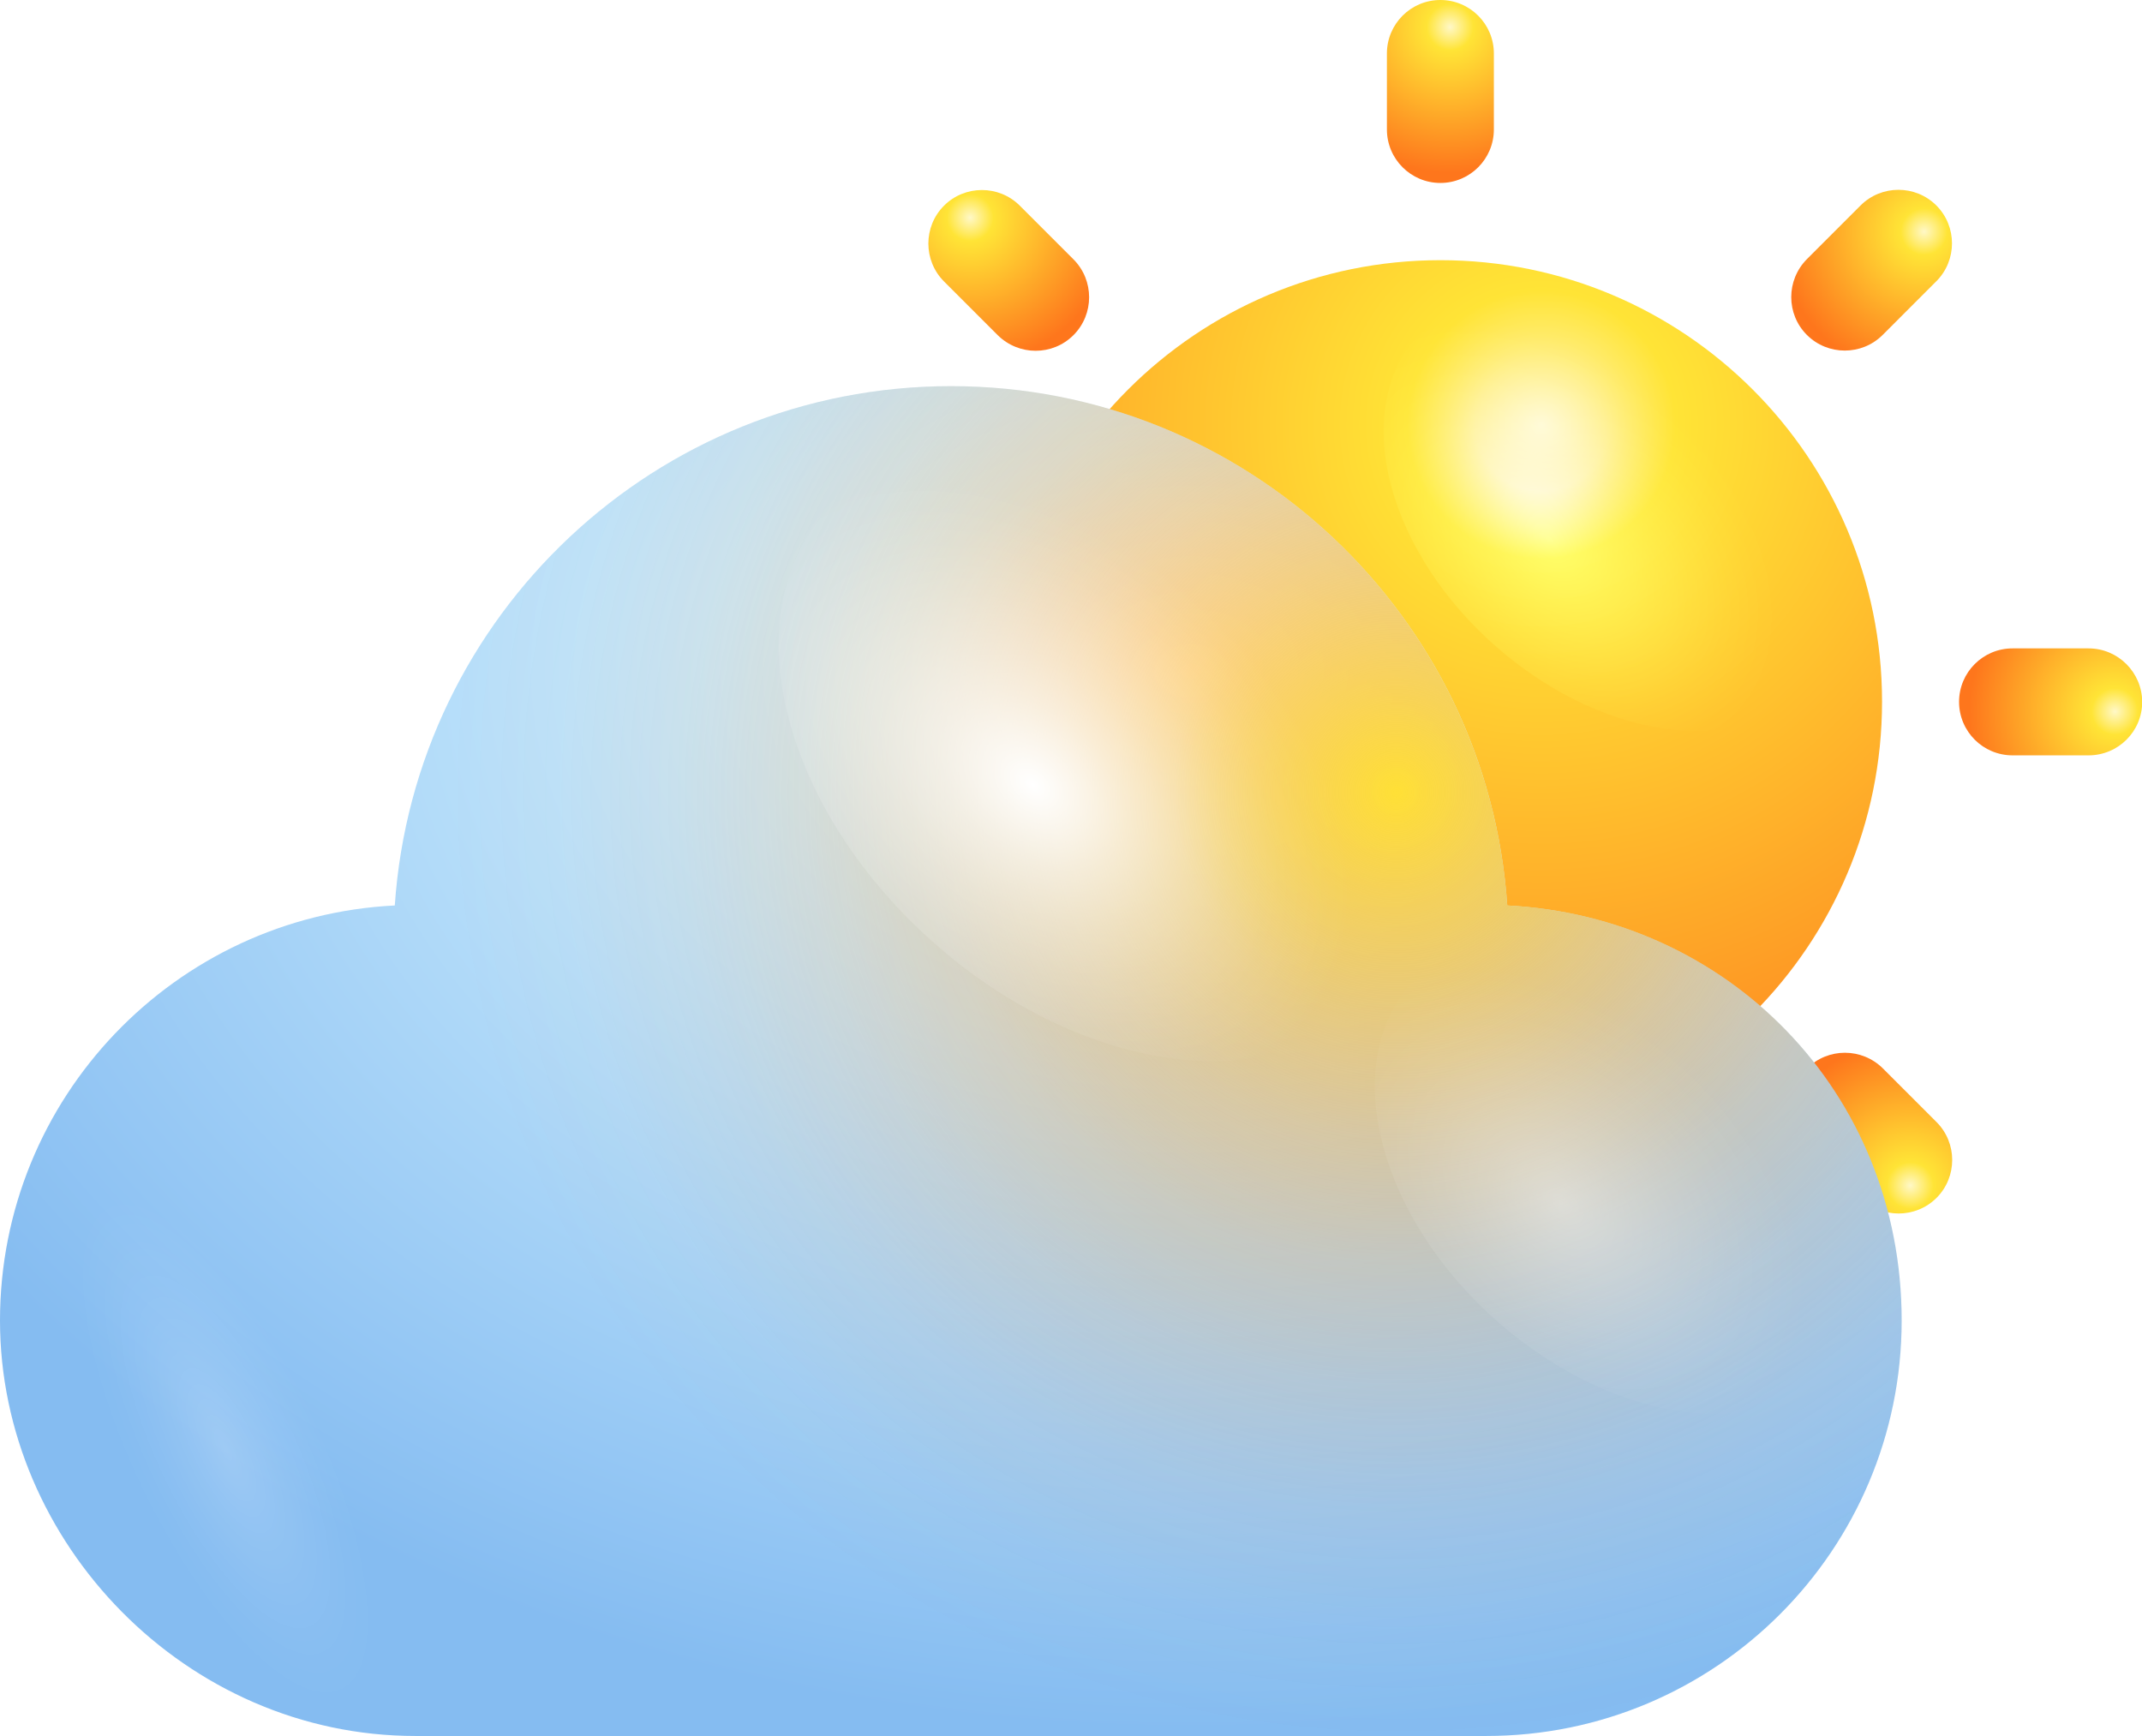
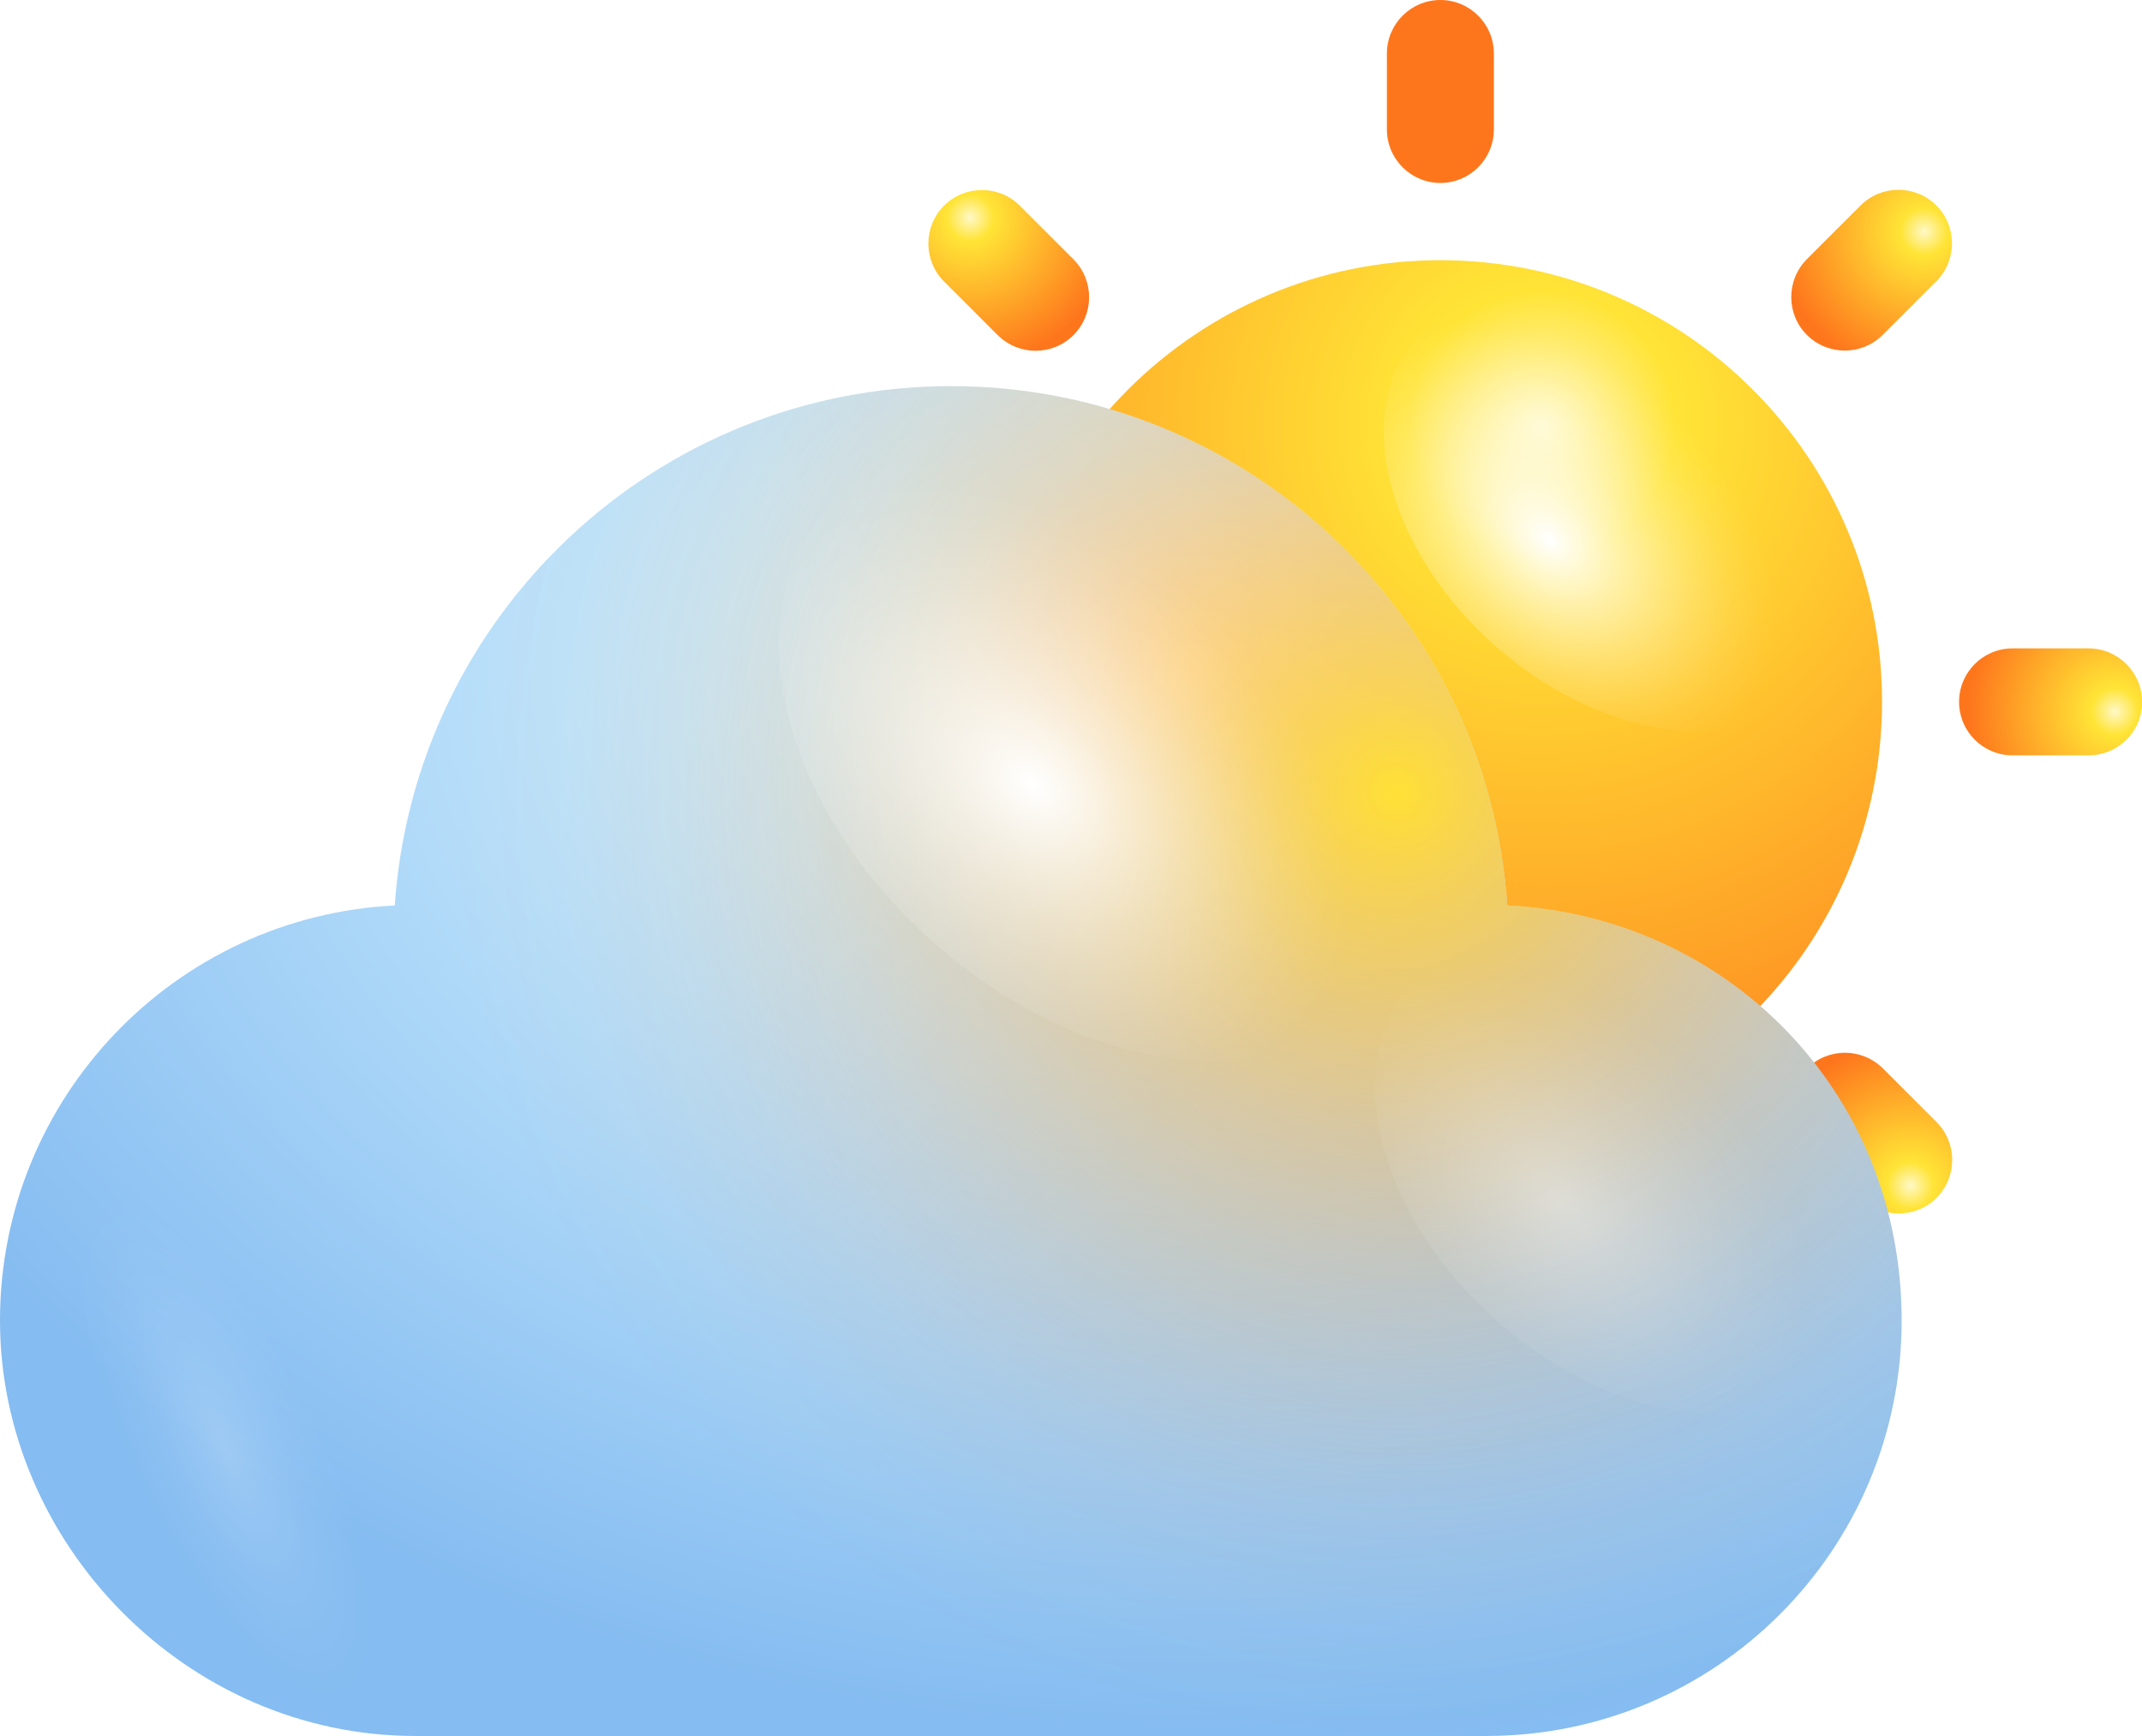
<svg xmlns="http://www.w3.org/2000/svg" xmlns:xlink="http://www.w3.org/1999/xlink" viewBox="0 0 103.74 84.07">
-   <defs>
-     <style>
-       .cls-1 {
-         fill: url(#radial-gradient-10);
-       }
- 
-       .cls-2 {
-         fill: url(#radial-gradient-2);
-       }
- 
-       .cls-2, .cls-3, .cls-4, .cls-5, .cls-6 {
-         mix-blend-mode: overlay;
-       }
- 
-       .cls-7 {
-         fill: url(#radial-gradient-9);
-       }
- 
-       .cls-3 {
-         fill: url(#radial-gradient-14);
-       }
- 
-       .cls-3, .cls-4 {
-         opacity: .4;
-       }
- 
-       .cls-8 {
-         fill: url(#radial-gradient-5);
-       }
- 
-       .cls-9 {
-         fill: url(#radial-gradient);
-       }
- 
-       .cls-10 {
-         fill: url(#radial-gradient-3);
-       }
- 
-       .cls-11 {
-         isolation: isolate;
-       }
- 
-       .cls-12 {
-         fill: url(#radial-gradient-11);
-       }
- 
-       .cls-13 {
-         fill: url(#radial-gradient-8);
-       }
- 
-       .cls-14 {
-         fill: url(#radial-gradient-4);
-       }
- 
-       .cls-15 {
-         fill: url(#radial-gradient-12);
-       }
- 
-       .cls-4 {
-         fill: url(#Degradado_sin_nombre_34);
-       }
- 
-       .cls-5 {
-         fill: url(#Degradado_sin_nombre_34-2);
-         opacity: .2;
-       }
- 
-       .cls-16 {
-         fill: url(#radial-gradient-6);
-       }
- 
-       .cls-17 {
-         fill: url(#radial-gradient-7);
-       }
- 
-       .cls-6 {
-         fill: url(#radial-gradient-13);
-       }
-     </style>
-     <radialGradient id="radial-gradient" cx="-405.06" cy="20.57" fx="-405.06" fy="20.57" r="40.6" gradientTransform="translate(-330.41) rotate(-180) scale(1 -1)" gradientUnits="userSpaceOnUse">
-       <stop offset="0" stop-color="#fff8c7" />
-       <stop offset=".16" stop-color="#ffe436" />
-       <stop offset="1" stop-color="#fe761c" />
-     </radialGradient>
-     <radialGradient id="radial-gradient-2" cx="803.97" cy="-1708.67" fx="803.97" fy="-1708.67" r="6.09" gradientTransform="translate(-2012.83 -3145.5) rotate(126.03) scale(1.43 2.08) skewX(-4.38)" gradientUnits="userSpaceOnUse">
-       <stop offset="0" stop-color="#fff" />
-       <stop offset=".1" stop-color="#fff" stop-opacity=".85" />
-       <stop offset=".29" stop-color="#fff" stop-opacity=".59" />
-       <stop offset=".47" stop-color="#fff" stop-opacity=".38" />
-       <stop offset=".63" stop-color="#fff" stop-opacity=".22" />
-       <stop offset=".78" stop-color="#fff" stop-opacity=".1" />
-       <stop offset=".91" stop-color="#fff" stop-opacity=".03" />
-       <stop offset="1" stop-color="#fff" stop-opacity="0" />
-     </radialGradient>
-     <radialGradient id="Degradado_sin_nombre_34" data-name="Degradado sin nombre 34" cx="-3175.16" cy="3443.95" fx="-3175.16" fy="3443.95" r="5.88" gradientTransform="translate(-4427.15 -941.49) rotate(-136.79) scale(1.61 .68) skewX(11.83)" gradientUnits="userSpaceOnUse">
-       <stop offset="0" stop-color="#fff" />
-       <stop offset=".1" stop-color="#fff" stop-opacity=".85" />
-       <stop offset=".29" stop-color="#fff" stop-opacity=".59" />
-       <stop offset=".47" stop-color="#fff" stop-opacity=".38" />
-       <stop offset=".63" stop-color="#fff" stop-opacity=".22" />
-       <stop offset=".78" stop-color="#fff" stop-opacity=".1" />
-       <stop offset=".91" stop-color="#fff" stop-opacity=".03" />
-       <stop offset="1" stop-color="#fff" stop-opacity="0" />
-     </radialGradient>
-     <radialGradient id="radial-gradient-3" cx="70.23" cy="1.31" fx="70.23" fy="1.31" r="7.06" gradientTransform="matrix(1,0,0,1,0,0)" xlink:href="#radial-gradient" />
-     <radialGradient id="radial-gradient-4" cx="559.79" cy="-76.12" fx="559.79" fy="-76.12" r="7.06" gradientTransform="translate(-295.02 460.2) rotate(-45)" xlink:href="#radial-gradient" />
-     <radialGradient id="radial-gradient-5" cx="960.62" cy="215.12" fx="960.62" fy="215.12" r="7.06" gradientTransform="translate(-178.04 994.14) rotate(-90)" xlink:href="#radial-gradient" />
-     <radialGradient id="radial-gradient-6" cx="1038.21" cy="704.68" fx="1038.21" fy="704.68" r="7.06" gradientTransform="translate(282.15 1289.16) rotate(-135)" xlink:href="#radial-gradient" />
-     <radialGradient id="radial-gradient-7" cx="746.81" cy="1105.52" fx="746.81" fy="1105.52" r="7.06" gradientTransform="translate(816.09 1172.18) rotate(-180)" xlink:href="#radial-gradient" />
-     <radialGradient id="radial-gradient-8" cx="257.41" cy="1183.11" fx="257.41" fy="1183.11" r="7.06" gradientTransform="translate(1111.12 711.98) rotate(135)" xlink:href="#radial-gradient" />
-     <radialGradient id="radial-gradient-9" cx="-143.59" cy="891.71" fx="-143.59" fy="891.71" r="7.06" gradientTransform="translate(994.14 178.04) rotate(90)" xlink:href="#radial-gradient" />
-     <radialGradient id="radial-gradient-10" cx="-221.01" cy="402.31" fx="-221.01" fy="402.31" r="7.06" gradientTransform="translate(533.94 -116.98) rotate(45)" xlink:href="#radial-gradient" />
-     <radialGradient id="radial-gradient-11" cx="57.67" cy="32.48" fx="57.67" fy="32.48" r="70.26" gradientTransform="translate(115.34 56.21) rotate(-180) scale(1 .73)" gradientUnits="userSpaceOnUse">
-       <stop offset="0" stop-color="#fff" />
-       <stop offset=".2" stop-color="#d5f3ff" />
-       <stop offset="1" stop-color="#85bcf1" />
-     </radialGradient>
-     <radialGradient id="radial-gradient-12" cx="67.63" cy="38.37" fx="67.63" fy="38.37" r="59.73" gradientUnits="userSpaceOnUse">
-       <stop offset="0" stop-color="#ffe036" />
-       <stop offset=".08" stop-color="#fecb30" stop-opacity=".81" />
-       <stop offset=".18" stop-color="#fcb52b" stop-opacity=".6" />
-       <stop offset=".28" stop-color="#fca126" stop-opacity=".41" />
-       <stop offset=".38" stop-color="#fb9122" stop-opacity=".26" />
-       <stop offset=".48" stop-color="#fa851f" stop-opacity=".15" />
-       <stop offset=".58" stop-color="#fa7c1d" stop-opacity=".07" />
-       <stop offset=".68" stop-color="#fa771c" stop-opacity=".02" />
-       <stop offset=".77" stop-color="#fa761c" stop-opacity="0" />
-     </radialGradient>
-     <radialGradient id="radial-gradient-13" cx="821.45" cy="-1702.31" fx="821.45" fy="-1702.31" r="8.48" xlink:href="#radial-gradient-2" />
-     <radialGradient id="radial-gradient-14" cx="821.19" cy="-1717.97" fx="821.19" fy="-1717.97" r="6.66" xlink:href="#radial-gradient-2" />
-     <radialGradient id="Degradado_sin_nombre_34-2" data-name="Degradado sin nombre 34" cx="10.94" cy="70.23" fx="10.94" fy="70.23" r="4.87" gradientTransform="translate(-87.6 -109.24) rotate(-25.71) scale(1 2.91)" xlink:href="#Degradado_sin_nombre_34" />
-   </defs>
-   <g class="cls-11">
-     <g id="Layer_2">
-       <g id="OBJECTS">
-         <g>
-           <g>
-             <path class="cls-9" d="M48.37,33.98c0,11.81,9.58,21.39,21.39,21.39s21.39-9.58,21.39-21.39-9.58-21.38-21.39-21.38-21.39,9.57-21.39,21.38Z" />
-             <g>
-               <path class="cls-2" d="M73.01,31.78c-5.45-4.42-7.58-11.15-4.75-15.03,2.82-3.88,9.53-3.45,14.98.97,5.45,4.42,7.57,11.15,4.75,15.03-2.83,3.88-9.53,3.45-14.98-.97Z" />
-               <path class="cls-4" d="M50.85,38.71c.72-2.36,4.39-1.38,8.19,2.19,3.81,3.58,6.3,8.39,5.59,10.76-.72,2.36-4.39,1.39-8.2-2.19-3.8-3.58-6.3-8.39-5.59-10.76Z" />
-             </g>
-             <path class="cls-10" d="M72.35,6.27c0,1.43-1.16,2.59-2.59,2.59h0c-1.43,0-2.59-1.16-2.59-2.59v-3.68c0-1.43,1.16-2.59,2.59-2.59h0c1.43,0,2.59,1.16,2.59,2.59v3.68Z" />
-             <path class="cls-14" d="M51.99,12.56c1.01,1.01,1.01,2.66,0,3.67h0c-1.01,1.01-2.65,1.01-3.67,0l-2.6-2.6c-1.01-1.01-1.01-2.66,0-3.67h0c1.01-1.01,2.66-1.01,3.67,0l2.6,2.6Z" />
-             <path class="cls-8" d="M42.05,31.39c1.43,0,2.59,1.16,2.59,2.59h0c0,1.43-1.16,2.59-2.59,2.59h-3.68c-1.43,0-2.59-1.16-2.6-2.59h0c0-1.43,1.16-2.59,2.6-2.59h3.68Z" />
-             <path class="cls-16" d="M48.33,51.74c1.01-1.01,2.66-1.01,3.67,0h0c1.01,1.01,1.01,2.65,0,3.67l-2.6,2.6c-1.01,1.01-2.66,1.01-3.67,0h0c-1.01-1.01-1.01-2.66,0-3.67l2.6-2.6Z" />
-             <path class="cls-17" d="M67.16,61.69c0-1.43,1.16-2.59,2.59-2.59h0c1.43,0,2.59,1.16,2.59,2.59v3.68c0,1.43-1.16,2.59-2.59,2.59h0c-1.43,0-2.59-1.16-2.59-2.59v-3.68Z" />
-             <path class="cls-13" d="M87.52,55.41c-1.01-1.01-1.01-2.66,0-3.67h0c1.01-1.01,2.65-1.01,3.67,0l2.6,2.6c1.01,1.01,1.01,2.66,0,3.67h0c-1.01,1.01-2.66,1.01-3.67,0l-2.6-2.6Z" />
-             <path class="cls-7" d="M97.47,36.58c-1.43,0-2.59-1.16-2.59-2.59h0c0-1.43,1.16-2.59,2.59-2.59h3.68c1.43,0,2.59,1.16,2.6,2.59h0c0,1.43-1.16,2.59-2.6,2.59h-3.68Z" />
-             <path class="cls-1" d="M91.18,16.22c-1.01,1.01-2.66,1.01-3.67,0h0c-1.01-1.01-1.01-2.65,0-3.67l2.6-2.6c1.01-1.01,2.66-1.01,3.67,0h0c1.01,1.01,1.01,2.66,0,3.67l-2.6,2.6Z" />
-           </g>
-           <g>
-             <path class="cls-12" d="M73,43.85c-.96-14.05-12.65-25.15-26.94-25.15s-25.98,11.1-26.94,25.15C8.47,44.38,0,53.18,0,63.95s9.01,20.12,20.12,20.12h51.86c11.11,0,20.12-9.01,20.12-20.12s-8.47-19.57-19.11-20.1Z" />
-             <path class="cls-15" d="M73,43.85c-.96-14.05-12.65-25.15-26.94-25.15s-25.98,11.1-26.94,25.15C8.47,44.38,0,53.18,0,63.95s9.01,20.12,20.12,20.12h51.86c11.11,0,20.12-9.01,20.12-20.12s-8.47-19.57-19.11-20.1Z" />
-             <path class="cls-6" d="M46.06,46.36c-7.58-6.15-10.54-15.5-6.61-20.9,3.93-5.4,13.26-4.8,20.83,1.35,7.57,6.15,10.53,15.51,6.6,20.9-3.93,5.4-13.26,4.79-20.83-1.35Z" />
-             <path class="cls-3" d="M73.14,64.52c-5.95-4.83-8.28-12.19-5.19-16.43,3.09-4.24,10.42-3.77,16.37,1.06,5.95,4.83,8.27,12.19,5.19,16.43-3.09,4.25-10.42,3.77-16.37-1.06Z" />
-             <path class="cls-5" d="M14.39,65.19c-4.39-6.85-9.5-10.15-11.41-7.37-1.9,2.78.11,10.59,4.5,17.45,4.4,6.85,9.5,10.15,11.41,7.37,1.9-2.79-.11-10.59-4.5-17.45Z" />
-           </g>
-         </g>
-       </g>
-     </g>
-   </g>
+   <radialGradient id="a" cx="-405.06" cy="20.57" fx="-405.06" fy="20.57" gradientTransform="matrix(-1 0 0 1 -330.41 0)" gradientUnits="userSpaceOnUse" r="40.6">
+     <stop offset="0" stop-color="#fff8c7" />
+     <stop offset=".16" stop-color="#ffe436" />
+     <stop offset="1" stop-color="#fe761c" />
+   </radialGradient>
+   <linearGradient id="b">
+     <stop offset="0" stop-color="#fff" />
+     <stop offset=".1" stop-color="#fff" stop-opacity=".85" />
+     <stop offset=".29" stop-color="#fff" stop-opacity=".59" />
+     <stop offset=".47" stop-color="#fff" stop-opacity=".38" />
+     <stop offset=".63" stop-color="#fff" stop-opacity=".22" />
+     <stop offset=".78" stop-color="#fff" stop-opacity=".1" />
+     <stop offset=".91" stop-color="#fff" stop-opacity=".03" />
+     <stop offset="1" stop-color="#fff" stop-opacity="0" />
+   </linearGradient>
+   <radialGradient id="c" cx="803.97" cy="-1708.67" fx="803.97" fy="-1708.67" gradientTransform="matrix(-.8411385 1.156454 -1.617688 -1.312052 -2012.83 -3145.5)" gradientUnits="userSpaceOnUse" r="6.09" xlink:href="#b" />
+   <radialGradient id="d" cx="-3175.16" cy="3443.95" fx="-3175.16" fy="3443.95" gradientTransform="matrix(-1.173447 -1.102326 .2197914 -.7265077 -4427.15 -941.49)" gradientUnits="userSpaceOnUse" r="5.88" xlink:href="#b" />
+   <radialGradient id="e" cx="70.23" cy="1.31" fx="70.23" fy="1.31" r="7.06" xlink:href="#a" />
+   <radialGradient id="f" cx="559.79" cy="-76.12" fx="559.79" fy="-76.12" gradientTransform="matrix(.7071068 -.7071068 .7071068 .7071068 -295.02 460.2)" r="7.06" xlink:href="#a" />
+   <radialGradient id="g" cx="960.62" cy="215.12" fx="960.62" fy="215.12" gradientTransform="matrix(0 -1 1 0 -178.04 994.14)" r="7.06" xlink:href="#a" />
+   <radialGradient id="h" cx="1038.21" cy="704.68" fx="1038.21" fy="704.68" gradientTransform="matrix(-.7071068 -.7071068 .7071068 -.7071068 282.15 1289.16)" r="7.06" xlink:href="#a" />
+   <radialGradient id="i" cx="746.81" cy="1105.52" fx="746.81" fy="1105.52" gradientTransform="matrix(-1 0 0 -1 816.09 1172.18)" r="7.06" xlink:href="#a" />
+   <radialGradient id="j" cx="257.41" cy="1183.11" fx="257.41" fy="1183.11" gradientTransform="matrix(-.7071068 .7071068 -.7071068 -.7071068 1111.12 711.98)" r="7.06" xlink:href="#a" />
+   <radialGradient id="k" cx="-143.59" cy="891.71" fx="-143.59" fy="891.71" gradientTransform="matrix(0 1 -1 0 994.14 178.04)" r="7.06" xlink:href="#a" />
+   <radialGradient id="l" cx="-221.01" cy="402.31" fx="-221.01" fy="402.31" gradientTransform="matrix(.7071068 .7071068 -.7071068 .7071068 533.94 -116.98)" r="7.06" xlink:href="#a" />
+   <radialGradient id="m" cx="57.67" cy="32.48" gradientTransform="matrix(-1 0 0 -.73 115.34 56.21)" gradientUnits="userSpaceOnUse" r="70.26">
+     <stop offset="0" stop-color="#fff" />
+     <stop offset=".2" stop-color="#d5f3ff" />
+     <stop offset="1" stop-color="#85bcf1" />
+   </radialGradient>
+   <radialGradient id="n" cx="67.63" cy="38.37" gradientUnits="userSpaceOnUse" r="59.73">
+     <stop offset="0" stop-color="#ffe036" />
+     <stop offset=".08" stop-color="#fecb30" stop-opacity=".81" />
+     <stop offset=".18" stop-color="#fcb52b" stop-opacity=".6" />
+     <stop offset=".28" stop-color="#fca126" stop-opacity=".41" />
+     <stop offset=".38" stop-color="#fb9122" stop-opacity=".26" />
+     <stop offset=".48" stop-color="#fa851f" stop-opacity=".15" />
+     <stop offset=".58" stop-color="#fa7c1d" stop-opacity=".07" />
+     <stop offset=".68" stop-color="#fa771c" stop-opacity=".02" />
+     <stop offset=".77" stop-color="#fa761c" stop-opacity="0" />
+   </radialGradient>
+   <radialGradient id="o" cx="821.45" cy="-1702.31" fx="821.45" fy="-1702.31" r="8.48" xlink:href="#c" />
+   <radialGradient id="p" cx="821.19" cy="-1717.97" fx="821.19" fy="-1717.97" r="6.66" xlink:href="#c" />
+   <radialGradient id="q" cx="10.94" cy="70.23" fx="10.94" fy="70.23" gradientTransform="matrix(.9010013 -.4338164 1.262406 2.621914 -87.6 -109.24)" r="4.87" xlink:href="#d" />
+   <path d="m48.37 33.98c0 11.81 9.58 21.39 21.39 21.39s21.39-9.58 21.39-21.39-9.58-21.38-21.39-21.38-21.39 9.57-21.39 21.38z" fill="url(#a)" />
+   <path d="m73.01 31.78c-5.45-4.42-7.58-11.15-4.75-15.03 2.82-3.88 9.53-3.45 14.98.97s7.57 11.15 4.75 15.03c-2.83 3.88-9.53 3.45-14.98-.97z" fill="url(#c)" />
+   <path d="m50.85 38.71c.72-2.36 4.39-1.38 8.19 2.19 3.81 3.58 6.3 8.39 5.59 10.76-.72 2.36-4.39 1.39-8.2-2.19-3.8-3.58-6.3-8.39-5.59-10.76z" fill="url(#d)" opacity=".4" />
+   <path d="m72.35 6.27c0 1.43-1.16 2.59-2.59 2.59-1.43 0-2.59-1.16-2.59-2.59v-3.68c0-1.43 1.16-2.59 2.59-2.59 1.43 0 2.59 1.16 2.59 2.59z" fill="url(#e)" />
+   <path d="m51.99 12.56c1.01 1.01 1.01 2.66 0 3.67-1.01 1.01-2.65 1.01-3.67 0l-2.6-2.6c-1.01-1.01-1.01-2.66 0-3.67 1.01-1.01 2.66-1.01 3.67 0z" fill="url(#f)" />
+   <path d="m42.05 31.39c1.43 0 2.59 1.16 2.59 2.59 0 1.43-1.16 2.59-2.59 2.59h-3.68c-1.43 0-2.59-1.16-2.6-2.59 0-1.43 1.16-2.59 2.6-2.59z" fill="url(#g)" />
+   <path d="m48.33 51.74c1.01-1.01 2.66-1.01 3.67 0 1.01 1.01 1.01 2.65 0 3.67l-2.6 2.6c-1.01 1.01-2.66 1.01-3.67 0-1.01-1.01-1.01-2.66 0-3.67z" fill="url(#h)" />
+   <path d="m67.16 61.69c0-1.43 1.16-2.59 2.59-2.59 1.43 0 2.59 1.16 2.59 2.59v3.68c0 1.43-1.16 2.59-2.59 2.59-1.43 0-2.59-1.16-2.59-2.59z" fill="url(#i)" />
+   <path d="m87.52 55.41c-1.01-1.01-1.01-2.66 0-3.67 1.01-1.01 2.65-1.01 3.67 0l2.6 2.6c1.01 1.01 1.01 2.66 0 3.67-1.01 1.01-2.66 1.01-3.67 0z" fill="url(#j)" />
+   <path d="m97.47 36.58c-1.43 0-2.59-1.16-2.59-2.59 0-1.43 1.16-2.59 2.59-2.59h3.68c1.43 0 2.59 1.16 2.6 2.59 0 1.43-1.16 2.59-2.6 2.59z" fill="url(#k)" />
+   <path d="m91.18 16.22c-1.01 1.01-2.66 1.01-3.67 0-1.01-1.01-1.01-2.65 0-3.67l2.6-2.6c1.01-1.01 2.66-1.01 3.67 0 1.01 1.01 1.01 2.66 0 3.67z" fill="url(#l)" />
+   <path d="m73 43.85c-.96-14.05-12.65-25.15-26.94-25.15s-25.98 11.1-26.94 25.15c-10.65.53-19.12 9.33-19.12 20.1s9.01 20.12 20.12 20.12h51.86c11.11 0 20.12-9.01 20.12-20.12s-8.47-19.57-19.11-20.1z" fill="url(#m)" />
+   <path d="m73 43.85c-.96-14.05-12.65-25.15-26.94-25.15s-25.98 11.1-26.94 25.15c-10.65.53-19.12 9.33-19.12 20.1s9.01 20.12 20.12 20.12h51.86c11.11 0 20.12-9.01 20.12-20.12s-8.47-19.57-19.11-20.1z" fill="url(#n)" />
+   <path d="m46.06 46.36c-7.58-6.15-10.54-15.5-6.61-20.9s13.26-4.8 20.83 1.35 10.53 15.51 6.6 20.9c-3.93 5.4-13.26 4.79-20.83-1.35z" fill="url(#o)" />
+   <path d="m73.14 64.52c-5.95-4.83-8.28-12.19-5.19-16.43s10.42-3.77 16.37 1.06 8.27 12.19 5.19 16.43c-3.09 4.25-10.42 3.77-16.37-1.06z" fill="url(#p)" opacity=".4" />
+   <path d="m14.39 65.19c-4.39-6.85-9.5-10.15-11.41-7.37-1.9 2.78.11 10.59 4.5 17.45 4.4 6.85 9.5 10.15 11.41 7.37 1.9-2.79-.11-10.59-4.5-17.45z" fill="url(#q)" opacity=".2" />
</svg>
